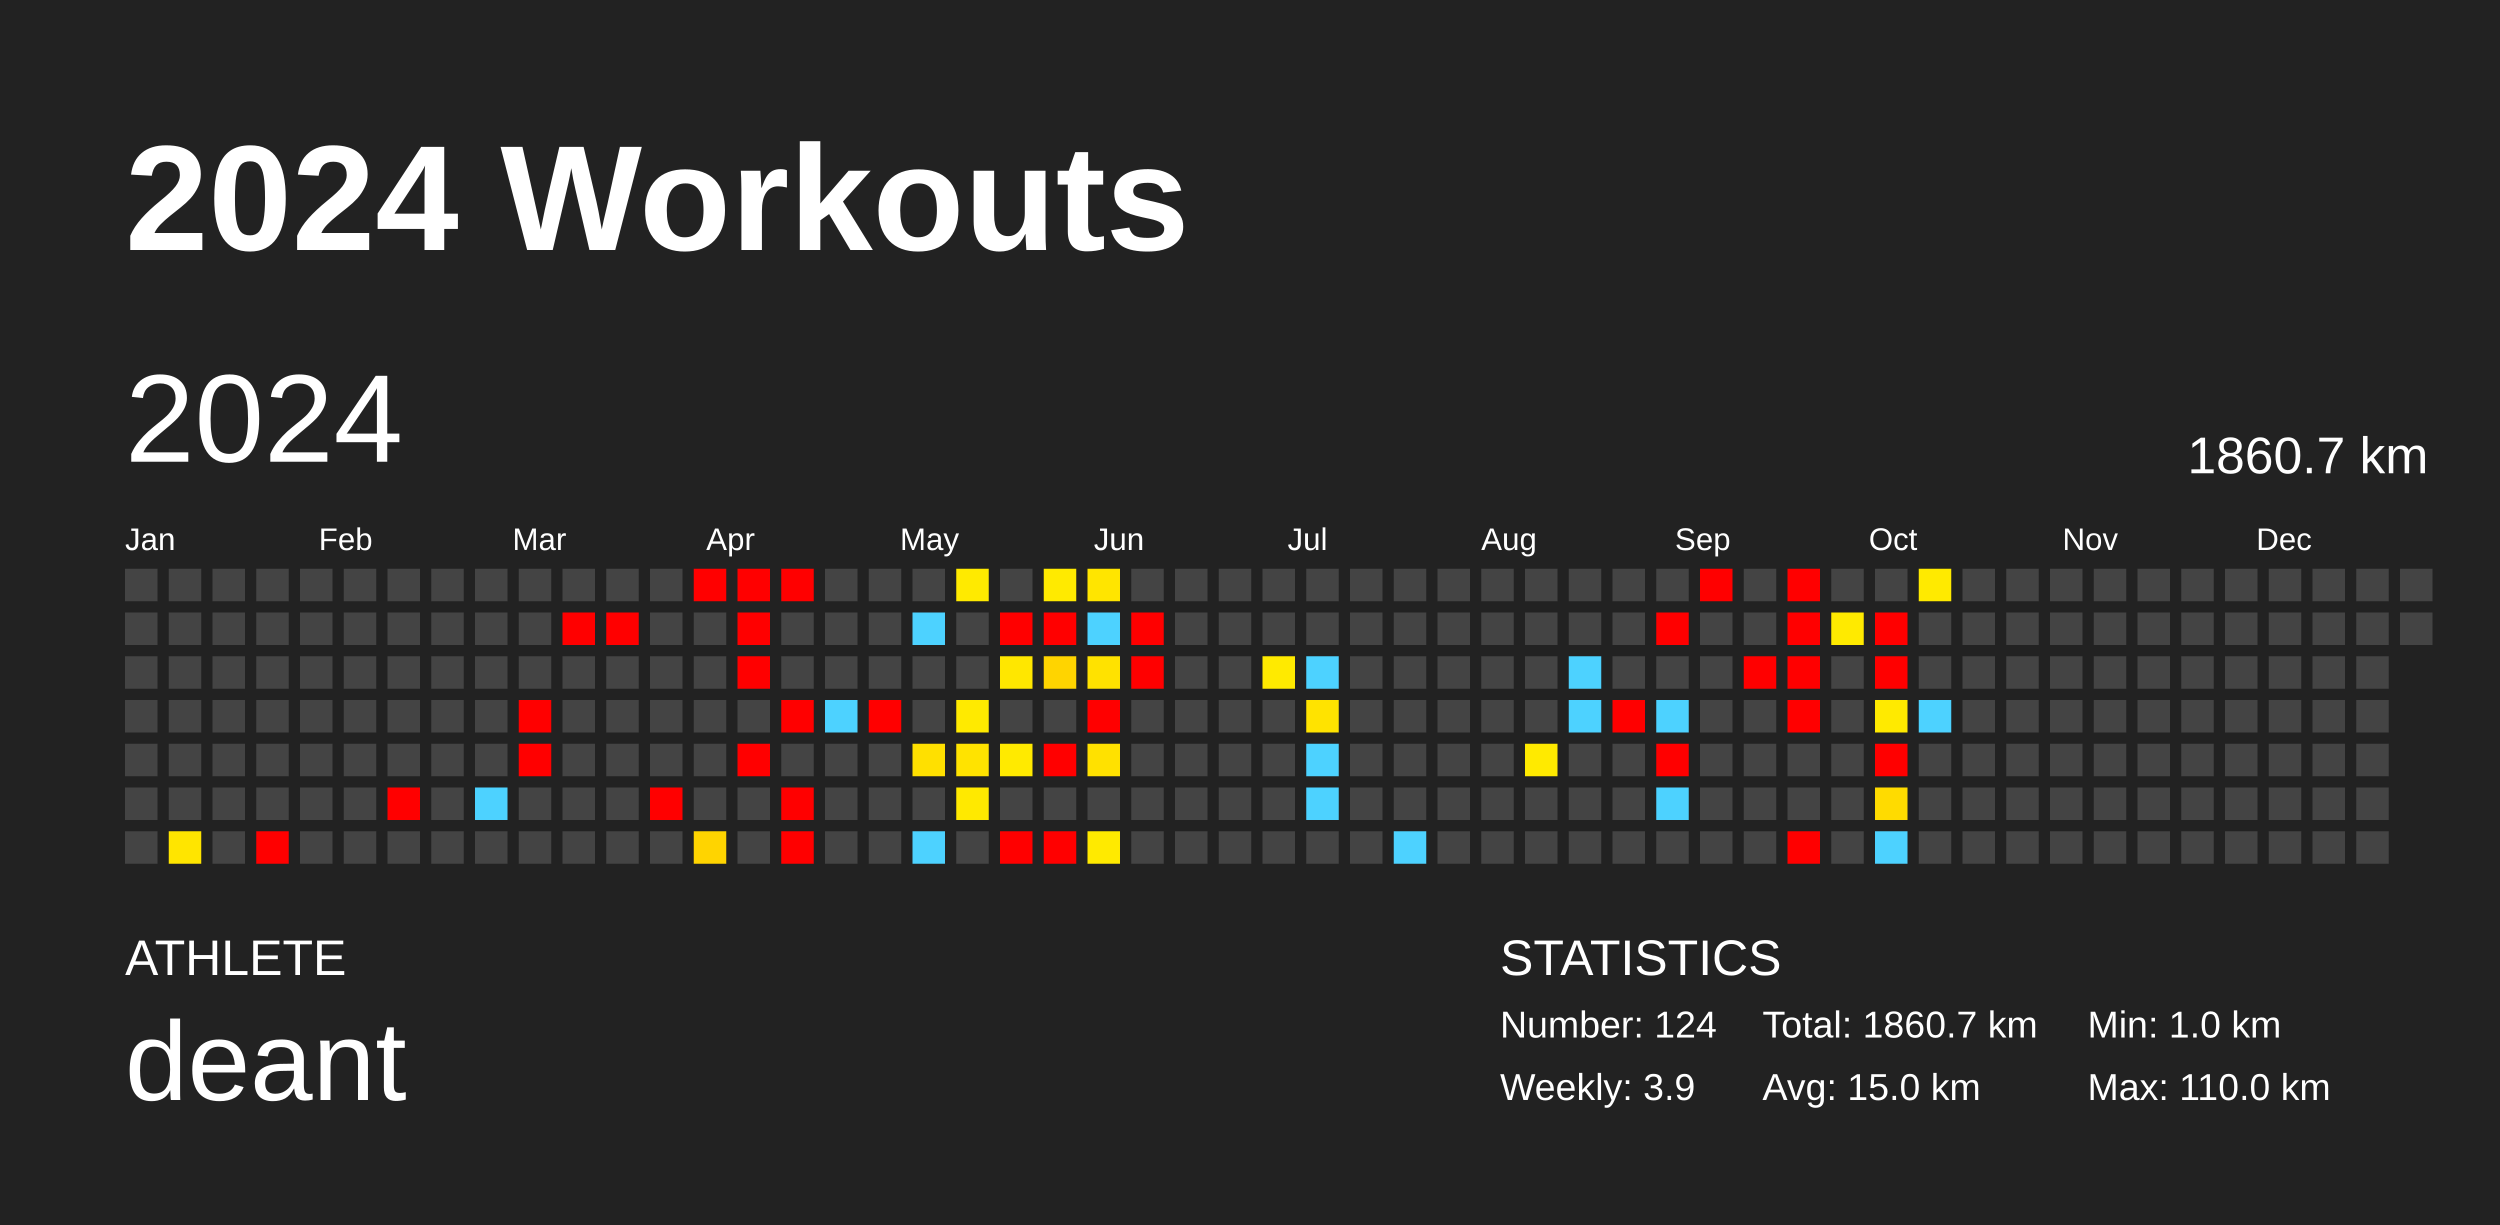
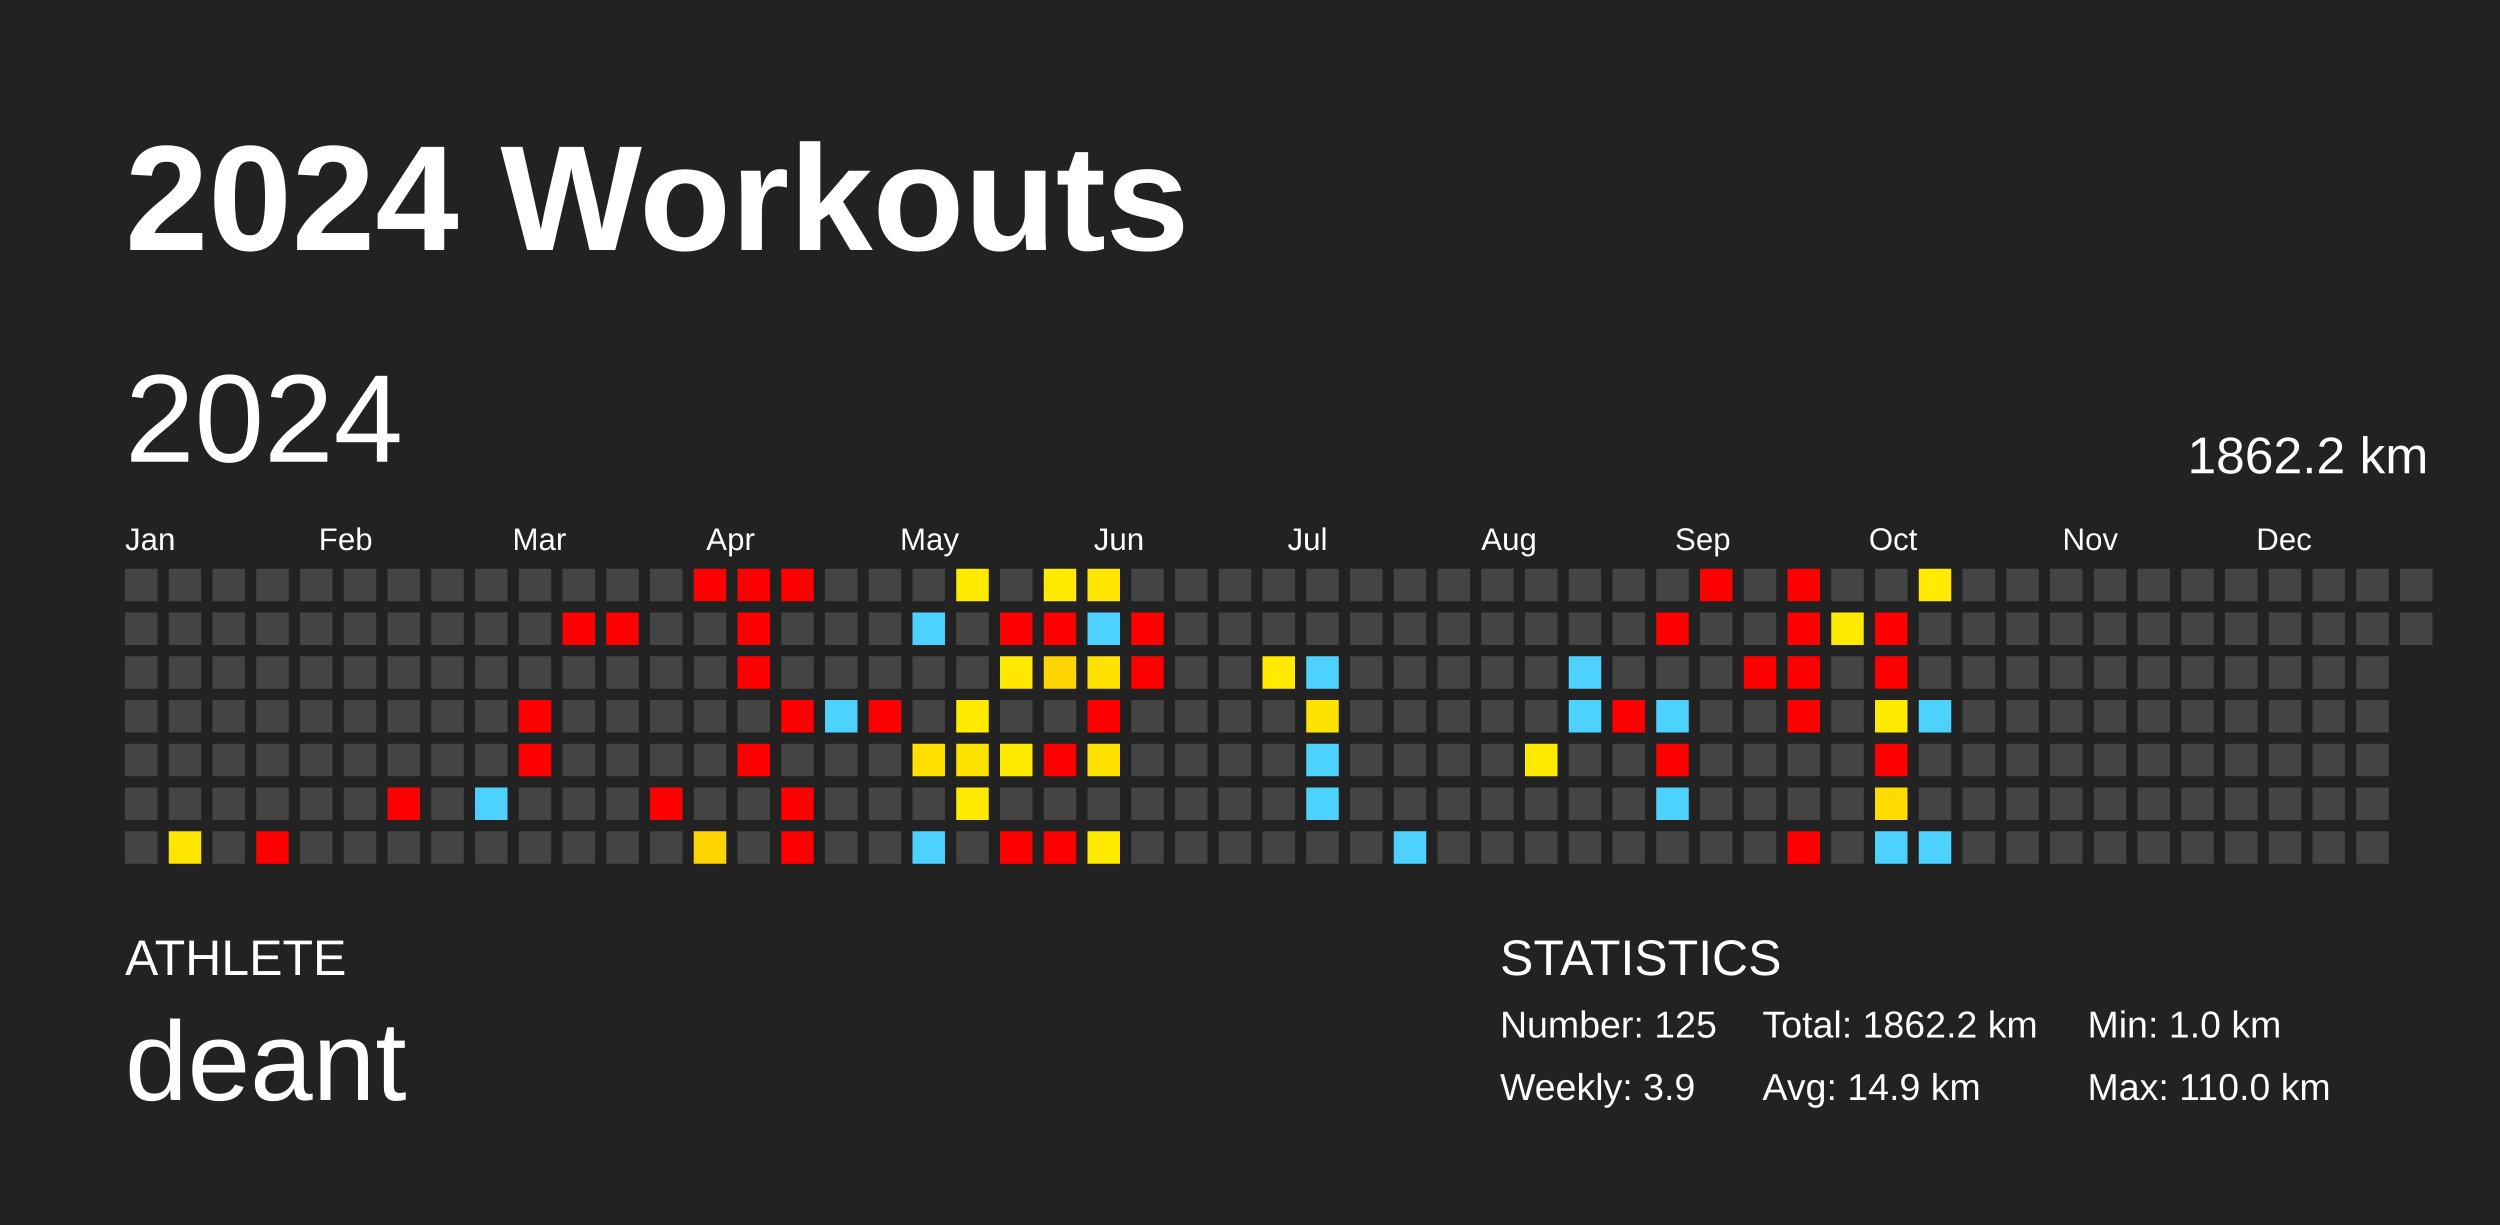
<svg xmlns="http://www.w3.org/2000/svg" baseProfile="full" height="98mm" version="1.1" viewBox="0,0,200,98" width="200mm">
  <defs />
  <rect fill="#222222" height="98" width="200" x="0" y="0" />
  <text fill="#FFFFFF" style="font-size:12px; font-family:Arial; font-weight:bold;" x="10" y="20">2024 Workouts</text>
  <text fill="#FFFFFF" style="font-size:4px; font-family:Arial" x="10" y="78">ATHLETE</text>
  <text fill="#FFFFFF" style="font-size:9px; font-family:Arial" x="10" y="88">deant</text>
  <text fill="#FFFFFF" style="font-size:4px; font-family:Arial" x="120" y="78">STATISTICS</text>
-   <text fill="#FFFFFF" style="font-size:3px; font-family:Arial" x="120" y="83">Number: 124</text>
+   <text fill="#FFFFFF" style="font-size:3px; font-family:Arial" x="120" y="83">Number: 125</text>
  <text fill="#FFFFFF" style="font-size:3px; font-family:Arial" x="120" y="88">Weekly: 3.9</text>
-   <text fill="#FFFFFF" style="font-size:3px; font-family:Arial" x="141" y="83">Total: 1860.7 km</text>
-   <text fill="#FFFFFF" style="font-size:3px; font-family:Arial" x="141" y="88">Avg: 15.0 km</text>
+   <text fill="#FFFFFF" style="font-size:3px; font-family:Arial" x="141" y="83">Total: 1862.2 km</text>
+   <text fill="#FFFFFF" style="font-size:3px; font-family:Arial" x="141" y="88">Avg: 14.9 km</text>
  <text fill="#FFFFFF" style="font-size:3px; font-family:Arial" x="167" y="83">Min: 1.0 km</text>
  <text fill="#FFFFFF" style="font-size:3px; font-family:Arial" x="167" y="88">Max: 110.0 km</text>
  <text dominant-baseline="hanging" fill="#FFFFFF" style="font-size:10.0px; font-family:Arial;" x="10" y="30">2024</text>
-   <text dominant-baseline="hanging" fill="#FFFFFF" style="font-size:4.125px; font-family:Arial;" x="175" y="35">1860.7 km</text>
+   <text dominant-baseline="hanging" fill="#FFFFFF" style="font-size:4.125px; font-family:Arial;" x="175" y="35">1862.2 km</text>
  <text fill="#FFFFFF" style="font-size:2.5px; font-family:Arial" x="10.0" y="44">Jan</text>
  <text fill="#FFFFFF" style="font-size:2.5px; font-family:Arial" x="25.5" y="44">Feb</text>
  <text fill="#FFFFFF" style="font-size:2.5px; font-family:Arial" x="41.0" y="44">Mar</text>
  <text fill="#FFFFFF" style="font-size:2.5px; font-family:Arial" x="56.5" y="44">Apr</text>
  <text fill="#FFFFFF" style="font-size:2.5px; font-family:Arial" x="72.0" y="44">May</text>
  <text fill="#FFFFFF" style="font-size:2.5px; font-family:Arial" x="87.5" y="44">Jun</text>
  <text fill="#FFFFFF" style="font-size:2.5px; font-family:Arial" x="103.0" y="44">Jul</text>
  <text fill="#FFFFFF" style="font-size:2.5px; font-family:Arial" x="118.5" y="44">Aug</text>
  <text fill="#FFFFFF" style="font-size:2.5px; font-family:Arial" x="134.0" y="44">Sep</text>
  <text fill="#FFFFFF" style="font-size:2.5px; font-family:Arial" x="149.5" y="44">Oct</text>
  <text fill="#FFFFFF" style="font-size:2.5px; font-family:Arial" x="165.0" y="44">Nov</text>
  <text fill="#FFFFFF" style="font-size:2.5px; font-family:Arial" x="180.5" y="44">Dec</text>
  <rect fill="#444444" height="2.6" width="2.6" x="10.0" y="45.5" />
  <rect fill="#444444" height="2.6" width="2.6" x="10.0" y="49.0" />
  <rect fill="#444444" height="2.6" width="2.6" x="10.0" y="52.5" />
  <rect fill="#444444" height="2.6" width="2.6" x="10.0" y="56.0" />
  <rect fill="#444444" height="2.6" width="2.6" x="10.0" y="59.5" />
  <rect fill="#444444" height="2.6" width="2.6" x="10.0" y="63.0" />
  <rect fill="#444444" height="2.6" width="2.6" x="10.0" y="66.5" />
  <rect fill="#444444" height="2.6" width="2.6" x="13.5" y="45.5" />
  <rect fill="#444444" height="2.6" width="2.6" x="13.5" y="49.0" />
  <rect fill="#444444" height="2.6" width="2.6" x="13.5" y="52.5" />
  <rect fill="#444444" height="2.6" width="2.6" x="13.5" y="56.0" />
  <rect fill="#444444" height="2.6" width="2.6" x="13.5" y="59.5" />
  <rect fill="#444444" height="2.6" width="2.6" x="13.5" y="63.0" />
  <rect fill="#ffe500" height="2.6" width="2.6" x="13.5" y="66.5" />
  <rect fill="#444444" height="2.6" width="2.6" x="17.0" y="45.5" />
  <rect fill="#444444" height="2.6" width="2.6" x="17.0" y="49.0" />
  <rect fill="#444444" height="2.6" width="2.6" x="17.0" y="52.5" />
  <rect fill="#444444" height="2.6" width="2.6" x="17.0" y="56.0" />
  <rect fill="#444444" height="2.6" width="2.6" x="17.0" y="59.5" />
  <rect fill="#444444" height="2.6" width="2.6" x="17.0" y="63.0" />
  <rect fill="#444444" height="2.6" width="2.6" x="17.0" y="66.5" />
  <rect fill="#444444" height="2.6" width="2.6" x="20.5" y="45.5" />
  <rect fill="#444444" height="2.6" width="2.6" x="20.5" y="49.0" />
  <rect fill="#444444" height="2.6" width="2.6" x="20.5" y="52.5" />
  <rect fill="#444444" height="2.6" width="2.6" x="20.5" y="56.0" />
  <rect fill="#444444" height="2.6" width="2.6" x="20.5" y="59.5" />
  <rect fill="#444444" height="2.6" width="2.6" x="20.5" y="63.0" />
  <rect fill="red" height="2.6" width="2.6" x="20.5" y="66.5" />
  <rect fill="#444444" height="2.6" width="2.6" x="24.0" y="45.5" />
  <rect fill="#444444" height="2.6" width="2.6" x="24.0" y="49.0" />
  <rect fill="#444444" height="2.6" width="2.6" x="24.0" y="52.5" />
  <rect fill="#444444" height="2.6" width="2.6" x="24.0" y="56.0" />
  <rect fill="#444444" height="2.6" width="2.6" x="24.0" y="59.5" />
  <rect fill="#444444" height="2.6" width="2.6" x="24.0" y="63.0" />
  <rect fill="#444444" height="2.6" width="2.6" x="24.0" y="66.5" />
  <rect fill="#444444" height="2.6" width="2.6" x="27.5" y="45.5" />
  <rect fill="#444444" height="2.6" width="2.6" x="27.5" y="49.0" />
  <rect fill="#444444" height="2.6" width="2.6" x="27.5" y="52.5" />
  <rect fill="#444444" height="2.6" width="2.6" x="27.5" y="56.0" />
  <rect fill="#444444" height="2.6" width="2.6" x="27.5" y="59.5" />
  <rect fill="#444444" height="2.6" width="2.6" x="27.5" y="63.0" />
  <rect fill="#444444" height="2.6" width="2.6" x="27.5" y="66.5" />
  <rect fill="#444444" height="2.6" width="2.6" x="31.0" y="45.5" />
  <rect fill="#444444" height="2.6" width="2.6" x="31.0" y="49.0" />
  <rect fill="#444444" height="2.6" width="2.6" x="31.0" y="52.5" />
  <rect fill="#444444" height="2.6" width="2.6" x="31.0" y="56.0" />
  <rect fill="#444444" height="2.6" width="2.6" x="31.0" y="59.5" />
  <rect fill="red" height="2.6" width="2.6" x="31.0" y="63.0" />
  <rect fill="#444444" height="2.6" width="2.6" x="31.0" y="66.5" />
  <rect fill="#444444" height="2.6" width="2.6" x="34.5" y="45.5" />
  <rect fill="#444444" height="2.6" width="2.6" x="34.5" y="49.0" />
  <rect fill="#444444" height="2.6" width="2.6" x="34.5" y="52.5" />
  <rect fill="#444444" height="2.6" width="2.6" x="34.5" y="56.0" />
  <rect fill="#444444" height="2.6" width="2.6" x="34.5" y="59.5" />
  <rect fill="#444444" height="2.6" width="2.6" x="34.5" y="63.0" />
  <rect fill="#444444" height="2.6" width="2.6" x="34.5" y="66.5" />
  <rect fill="#444444" height="2.6" width="2.6" x="38.0" y="45.5" />
  <rect fill="#444444" height="2.6" width="2.6" x="38.0" y="49.0" />
  <rect fill="#444444" height="2.6" width="2.6" x="38.0" y="52.5" />
  <rect fill="#444444" height="2.6" width="2.6" x="38.0" y="56.0" />
  <rect fill="#444444" height="2.6" width="2.6" x="38.0" y="59.5" />
  <rect fill="#4dd2ff" height="2.6" width="2.6" x="38.0" y="63.0" />
  <rect fill="#444444" height="2.6" width="2.6" x="38.0" y="66.5" />
  <rect fill="#444444" height="2.6" width="2.6" x="41.5" y="45.5" />
  <rect fill="#444444" height="2.6" width="2.6" x="41.5" y="49.0" />
  <rect fill="#444444" height="2.6" width="2.6" x="41.5" y="52.5" />
  <rect fill="red" height="2.6" width="2.6" x="41.5" y="56.0" />
  <rect fill="red" height="2.6" width="2.6" x="41.5" y="59.5" />
  <rect fill="#444444" height="2.6" width="2.6" x="41.5" y="63.0" />
  <rect fill="#444444" height="2.6" width="2.6" x="41.5" y="66.5" />
  <rect fill="#444444" height="2.6" width="2.6" x="45.0" y="45.5" />
  <rect fill="red" height="2.6" width="2.6" x="45.0" y="49.0" />
  <rect fill="#444444" height="2.6" width="2.6" x="45.0" y="52.5" />
  <rect fill="#444444" height="2.6" width="2.6" x="45.0" y="56.0" />
  <rect fill="#444444" height="2.6" width="2.6" x="45.0" y="59.5" />
  <rect fill="#444444" height="2.6" width="2.6" x="45.0" y="63.0" />
  <rect fill="#444444" height="2.6" width="2.6" x="45.0" y="66.5" />
  <rect fill="#444444" height="2.6" width="2.6" x="48.5" y="45.5" />
  <rect fill="red" height="2.6" width="2.6" x="48.5" y="49.0" />
  <rect fill="#444444" height="2.6" width="2.6" x="48.5" y="52.5" />
  <rect fill="#444444" height="2.6" width="2.6" x="48.5" y="56.0" />
  <rect fill="#444444" height="2.6" width="2.6" x="48.5" y="59.5" />
  <rect fill="#444444" height="2.6" width="2.6" x="48.5" y="63.0" />
  <rect fill="#444444" height="2.6" width="2.6" x="48.5" y="66.5" />
  <rect fill="#444444" height="2.6" width="2.6" x="52.0" y="45.5" />
  <rect fill="#444444" height="2.6" width="2.6" x="52.0" y="49.0" />
  <rect fill="#444444" height="2.6" width="2.6" x="52.0" y="52.5" />
  <rect fill="#444444" height="2.6" width="2.6" x="52.0" y="56.0" />
  <rect fill="#444444" height="2.6" width="2.6" x="52.0" y="59.5" />
  <rect fill="red" height="2.6" width="2.6" x="52.0" y="63.0" />
  <rect fill="#444444" height="2.6" width="2.6" x="52.0" y="66.5" />
  <rect fill="red" height="2.6" width="2.6" x="55.5" y="45.5" />
  <rect fill="#444444" height="2.6" width="2.6" x="55.5" y="49.0" />
  <rect fill="#444444" height="2.6" width="2.6" x="55.5" y="52.5" />
  <rect fill="#444444" height="2.6" width="2.6" x="55.5" y="56.0" />
  <rect fill="#444444" height="2.6" width="2.6" x="55.5" y="59.5" />
  <rect fill="#444444" height="2.6" width="2.6" x="55.5" y="63.0" />
  <rect fill="#ffd400" height="2.6" width="2.6" x="55.5" y="66.5" />
  <rect fill="red" height="2.6" width="2.6" x="59.0" y="45.5" />
  <rect fill="red" height="2.6" width="2.6" x="59.0" y="49.0" />
  <rect fill="red" height="2.6" width="2.6" x="59.0" y="52.5" />
  <rect fill="#444444" height="2.6" width="2.6" x="59.0" y="56.0" />
  <rect fill="red" height="2.6" width="2.6" x="59.0" y="59.5" />
  <rect fill="#444444" height="2.6" width="2.6" x="59.0" y="63.0" />
  <rect fill="#444444" height="2.6" width="2.6" x="59.0" y="66.5" />
  <rect fill="red" height="2.6" width="2.6" x="62.5" y="45.5" />
  <rect fill="#444444" height="2.6" width="2.6" x="62.5" y="49.0" />
  <rect fill="#444444" height="2.6" width="2.6" x="62.5" y="52.5" />
  <rect fill="red" height="2.6" width="2.6" x="62.5" y="56.0" />
  <rect fill="#444444" height="2.6" width="2.6" x="62.5" y="59.5" />
  <rect fill="red" height="2.6" width="2.6" x="62.5" y="63.0" />
  <rect fill="red" height="2.6" width="2.6" x="62.5" y="66.5" />
  <rect fill="#444444" height="2.6" width="2.6" x="66.0" y="45.5" />
  <rect fill="#444444" height="2.6" width="2.6" x="66.0" y="49.0" />
  <rect fill="#444444" height="2.6" width="2.6" x="66.0" y="52.5" />
  <rect fill="#4dd2ff" height="2.6" width="2.6" x="66.0" y="56.0" />
  <rect fill="#444444" height="2.6" width="2.6" x="66.0" y="59.5" />
  <rect fill="#444444" height="2.6" width="2.6" x="66.0" y="63.0" />
  <rect fill="#444444" height="2.6" width="2.6" x="66.0" y="66.5" />
  <rect fill="#444444" height="2.6" width="2.6" x="69.5" y="45.5" />
  <rect fill="#444444" height="2.6" width="2.6" x="69.5" y="49.0" />
  <rect fill="#444444" height="2.6" width="2.6" x="69.5" y="52.5" />
  <rect fill="red" height="2.6" width="2.6" x="69.5" y="56.0" />
  <rect fill="#444444" height="2.6" width="2.6" x="69.5" y="59.5" />
  <rect fill="#444444" height="2.6" width="2.6" x="69.5" y="63.0" />
  <rect fill="#444444" height="2.6" width="2.6" x="69.5" y="66.5" />
  <rect fill="#444444" height="2.6" width="2.6" x="73.0" y="45.5" />
  <rect fill="#4dd2ff" height="2.6" width="2.6" x="73.0" y="49.0" />
  <rect fill="#444444" height="2.6" width="2.6" x="73.0" y="52.5" />
  <rect fill="#444444" height="2.6" width="2.6" x="73.0" y="56.0" />
  <rect fill="#ffe000" height="2.6" width="2.6" x="73.0" y="59.5" />
  <rect fill="#444444" height="2.6" width="2.6" x="73.0" y="63.0" />
  <rect fill="#4dd2ff" height="2.6" width="2.6" x="73.0" y="66.5" />
  <rect fill="#ffea00" height="2.6" width="2.6" x="76.5" y="45.5" />
  <rect fill="#444444" height="2.6" width="2.6" x="76.5" y="49.0" />
  <rect fill="#444444" height="2.6" width="2.6" x="76.5" y="52.5" />
  <rect fill="#ffea00" height="2.6" width="2.6" x="76.5" y="56.0" />
  <rect fill="#ffe300" height="2.6" width="2.6" x="76.5" y="59.5" />
  <rect fill="#ffe900" height="2.6" width="2.6" x="76.5" y="63.0" />
  <rect fill="#444444" height="2.6" width="2.6" x="76.5" y="66.5" />
  <rect fill="#444444" height="2.6" width="2.6" x="80.0" y="45.5" />
  <rect fill="red" height="2.6" width="2.6" x="80.0" y="49.0" />
  <rect fill="#ffe700" height="2.6" width="2.6" x="80.0" y="52.5" />
  <rect fill="#444444" height="2.6" width="2.6" x="80.0" y="56.0" />
  <rect fill="#ffea00" height="2.6" width="2.6" x="80.0" y="59.5" />
  <rect fill="#444444" height="2.6" width="2.6" x="80.0" y="63.0" />
  <rect fill="red" height="2.6" width="2.6" x="80.0" y="66.5" />
  <rect fill="#ffea00" height="2.6" width="2.6" x="83.5" y="45.5" />
  <rect fill="red" height="2.6" width="2.6" x="83.5" y="49.0" />
  <rect fill="#ffd400" height="2.6" width="2.6" x="83.5" y="52.5" />
  <rect fill="#444444" height="2.6" width="2.6" x="83.5" y="56.0" />
  <rect fill="red" height="2.6" width="2.6" x="83.5" y="59.5" />
  <rect fill="#444444" height="2.6" width="2.6" x="83.5" y="63.0" />
  <rect fill="red" height="2.6" width="2.6" x="83.5" y="66.5" />
  <rect fill="#ffe500" height="2.6" width="2.6" x="87.0" y="45.5" />
  <rect fill="#4dd2ff" height="2.6" width="2.6" x="87.0" y="49.0" />
  <rect fill="#ffe200" height="2.6" width="2.6" x="87.0" y="52.5" />
  <rect fill="red" height="2.6" width="2.6" x="87.0" y="56.0" />
  <rect fill="#ffe100" height="2.6" width="2.6" x="87.0" y="59.5" />
  <rect fill="#444444" height="2.6" width="2.6" x="87.0" y="63.0" />
  <rect fill="#ffea00" height="2.6" width="2.6" x="87.0" y="66.5" />
  <rect fill="#444444" height="2.6" width="2.6" x="90.5" y="45.5" />
  <rect fill="red" height="2.6" width="2.6" x="90.5" y="49.0" />
  <rect fill="red" height="2.6" width="2.6" x="90.5" y="52.5" />
  <rect fill="#444444" height="2.6" width="2.6" x="90.5" y="56.0" />
  <rect fill="#444444" height="2.6" width="2.6" x="90.5" y="59.5" />
  <rect fill="#444444" height="2.6" width="2.6" x="90.5" y="63.0" />
  <rect fill="#444444" height="2.6" width="2.6" x="90.5" y="66.5" />
  <rect fill="#444444" height="2.6" width="2.6" x="94.0" y="45.5" />
  <rect fill="#444444" height="2.6" width="2.6" x="94.0" y="49.0" />
  <rect fill="#444444" height="2.6" width="2.6" x="94.0" y="52.5" />
  <rect fill="#444444" height="2.6" width="2.6" x="94.0" y="56.0" />
  <rect fill="#444444" height="2.6" width="2.6" x="94.0" y="59.5" />
  <rect fill="#444444" height="2.6" width="2.6" x="94.0" y="63.0" />
  <rect fill="#444444" height="2.6" width="2.6" x="94.0" y="66.5" />
  <rect fill="#444444" height="2.6" width="2.6" x="97.5" y="45.5" />
  <rect fill="#444444" height="2.6" width="2.6" x="97.5" y="49.0" />
  <rect fill="#444444" height="2.6" width="2.6" x="97.5" y="52.5" />
  <rect fill="#444444" height="2.6" width="2.6" x="97.5" y="56.0" />
  <rect fill="#444444" height="2.6" width="2.6" x="97.5" y="59.5" />
  <rect fill="#444444" height="2.6" width="2.6" x="97.5" y="63.0" />
  <rect fill="#444444" height="2.6" width="2.6" x="97.5" y="66.5" />
  <rect fill="#444444" height="2.6" width="2.6" x="101.0" y="45.5" />
  <rect fill="#444444" height="2.6" width="2.6" x="101.0" y="49.0" />
  <rect fill="#ffea00" height="2.6" width="2.6" x="101.0" y="52.5" />
  <rect fill="#444444" height="2.6" width="2.6" x="101.0" y="56.0" />
  <rect fill="#444444" height="2.6" width="2.6" x="101.0" y="59.5" />
  <rect fill="#444444" height="2.6" width="2.6" x="101.0" y="63.0" />
  <rect fill="#444444" height="2.6" width="2.6" x="101.0" y="66.5" />
  <rect fill="#444444" height="2.6" width="2.6" x="104.5" y="45.5" />
  <rect fill="#444444" height="2.6" width="2.6" x="104.5" y="49.0" />
  <rect fill="#4dd2ff" height="2.6" width="2.6" x="104.5" y="52.5" />
  <rect fill="#ffe300" height="2.6" width="2.6" x="104.5" y="56.0" />
  <rect fill="#4dd2ff" height="2.6" width="2.6" x="104.5" y="59.5" />
  <rect fill="#4dd2ff" height="2.6" width="2.6" x="104.5" y="63.0" />
  <rect fill="#444444" height="2.6" width="2.6" x="104.5" y="66.5" />
  <rect fill="#444444" height="2.6" width="2.6" x="108.0" y="45.5" />
  <rect fill="#444444" height="2.6" width="2.6" x="108.0" y="49.0" />
  <rect fill="#444444" height="2.6" width="2.6" x="108.0" y="52.5" />
  <rect fill="#444444" height="2.6" width="2.6" x="108.0" y="56.0" />
  <rect fill="#444444" height="2.6" width="2.6" x="108.0" y="59.5" />
  <rect fill="#444444" height="2.6" width="2.6" x="108.0" y="63.0" />
  <rect fill="#444444" height="2.6" width="2.6" x="108.0" y="66.5" />
  <rect fill="#444444" height="2.6" width="2.6" x="111.5" y="45.5" />
  <rect fill="#444444" height="2.6" width="2.6" x="111.5" y="49.0" />
  <rect fill="#444444" height="2.6" width="2.6" x="111.5" y="52.5" />
  <rect fill="#444444" height="2.6" width="2.6" x="111.5" y="56.0" />
  <rect fill="#444444" height="2.6" width="2.6" x="111.5" y="59.5" />
  <rect fill="#444444" height="2.6" width="2.6" x="111.5" y="63.0" />
  <rect fill="#4dd2ff" height="2.6" width="2.6" x="111.5" y="66.5" />
  <rect fill="#444444" height="2.6" width="2.6" x="115.0" y="45.5" />
  <rect fill="#444444" height="2.6" width="2.6" x="115.0" y="49.0" />
  <rect fill="#444444" height="2.6" width="2.6" x="115.0" y="52.5" />
  <rect fill="#444444" height="2.6" width="2.6" x="115.0" y="56.0" />
  <rect fill="#444444" height="2.6" width="2.6" x="115.0" y="59.5" />
  <rect fill="#444444" height="2.6" width="2.6" x="115.0" y="63.0" />
  <rect fill="#444444" height="2.6" width="2.6" x="115.0" y="66.5" />
  <rect fill="#444444" height="2.6" width="2.6" x="118.5" y="45.5" />
  <rect fill="#444444" height="2.6" width="2.6" x="118.5" y="49.0" />
  <rect fill="#444444" height="2.6" width="2.6" x="118.5" y="52.5" />
  <rect fill="#444444" height="2.6" width="2.6" x="118.5" y="56.0" />
  <rect fill="#444444" height="2.6" width="2.6" x="118.5" y="59.5" />
  <rect fill="#444444" height="2.6" width="2.6" x="118.5" y="63.0" />
  <rect fill="#444444" height="2.6" width="2.6" x="118.5" y="66.5" />
  <rect fill="#444444" height="2.6" width="2.6" x="122.0" y="45.5" />
  <rect fill="#444444" height="2.6" width="2.6" x="122.0" y="49.0" />
  <rect fill="#444444" height="2.6" width="2.6" x="122.0" y="52.5" />
  <rect fill="#444444" height="2.6" width="2.6" x="122.0" y="56.0" />
  <rect fill="#ffea00" height="2.6" width="2.6" x="122.0" y="59.5" />
  <rect fill="#444444" height="2.6" width="2.6" x="122.0" y="63.0" />
  <rect fill="#444444" height="2.6" width="2.6" x="122.0" y="66.5" />
  <rect fill="#444444" height="2.6" width="2.6" x="125.5" y="45.5" />
  <rect fill="#444444" height="2.6" width="2.6" x="125.5" y="49.0" />
  <rect fill="#4dd2ff" height="2.6" width="2.6" x="125.5" y="52.5" />
  <rect fill="#4dd2ff" height="2.6" width="2.6" x="125.5" y="56.0" />
  <rect fill="#444444" height="2.6" width="2.6" x="125.5" y="59.5" />
  <rect fill="#444444" height="2.6" width="2.6" x="125.5" y="63.0" />
  <rect fill="#444444" height="2.6" width="2.6" x="125.5" y="66.5" />
  <rect fill="#444444" height="2.6" width="2.6" x="129.0" y="45.5" />
  <rect fill="#444444" height="2.6" width="2.6" x="129.0" y="49.0" />
  <rect fill="#444444" height="2.6" width="2.6" x="129.0" y="52.5" />
  <rect fill="red" height="2.6" width="2.6" x="129.0" y="56.0" />
  <rect fill="#444444" height="2.6" width="2.6" x="129.0" y="59.5" />
  <rect fill="#444444" height="2.6" width="2.6" x="129.0" y="63.0" />
  <rect fill="#444444" height="2.6" width="2.6" x="129.0" y="66.5" />
  <rect fill="#444444" height="2.6" width="2.6" x="132.5" y="45.5" />
  <rect fill="red" height="2.6" width="2.6" x="132.5" y="49.0" />
  <rect fill="#444444" height="2.6" width="2.6" x="132.5" y="52.5" />
  <rect fill="#4dd2ff" height="2.6" width="2.6" x="132.5" y="56.0" />
  <rect fill="red" height="2.6" width="2.6" x="132.5" y="59.5" />
  <rect fill="#4dd2ff" height="2.6" width="2.6" x="132.5" y="63.0" />
  <rect fill="#444444" height="2.6" width="2.6" x="132.5" y="66.5" />
  <rect fill="red" height="2.6" width="2.6" x="136.0" y="45.5" />
  <rect fill="#444444" height="2.6" width="2.6" x="136.0" y="49.0" />
  <rect fill="#444444" height="2.6" width="2.6" x="136.0" y="52.5" />
  <rect fill="#444444" height="2.6" width="2.6" x="136.0" y="56.0" />
  <rect fill="#444444" height="2.6" width="2.6" x="136.0" y="59.5" />
  <rect fill="#444444" height="2.6" width="2.6" x="136.0" y="63.0" />
  <rect fill="#444444" height="2.6" width="2.6" x="136.0" y="66.5" />
  <rect fill="#444444" height="2.6" width="2.6" x="139.5" y="45.5" />
  <rect fill="#444444" height="2.6" width="2.6" x="139.5" y="49.0" />
  <rect fill="red" height="2.6" width="2.6" x="139.5" y="52.5" />
  <rect fill="#444444" height="2.6" width="2.6" x="139.5" y="56.0" />
  <rect fill="#444444" height="2.6" width="2.6" x="139.5" y="59.5" />
  <rect fill="#444444" height="2.6" width="2.6" x="139.5" y="63.0" />
  <rect fill="#444444" height="2.6" width="2.6" x="139.5" y="66.5" />
  <rect fill="red" height="2.6" width="2.6" x="143.0" y="45.5" />
  <rect fill="red" height="2.6" width="2.6" x="143.0" y="49.0" />
  <rect fill="red" height="2.6" width="2.6" x="143.0" y="52.5" />
  <rect fill="red" height="2.6" width="2.6" x="143.0" y="56.0" />
  <rect fill="#444444" height="2.6" width="2.6" x="143.0" y="59.5" />
  <rect fill="#444444" height="2.6" width="2.6" x="143.0" y="63.0" />
  <rect fill="red" height="2.6" width="2.6" x="143.0" y="66.5" />
  <rect fill="#444444" height="2.6" width="2.6" x="146.5" y="45.5" />
  <rect fill="#ffea00" height="2.6" width="2.6" x="146.5" y="49.0" />
  <rect fill="#444444" height="2.6" width="2.6" x="146.5" y="52.5" />
  <rect fill="#444444" height="2.6" width="2.6" x="146.5" y="56.0" />
  <rect fill="#444444" height="2.6" width="2.6" x="146.5" y="59.5" />
  <rect fill="#444444" height="2.6" width="2.6" x="146.5" y="63.0" />
  <rect fill="#444444" height="2.6" width="2.6" x="146.5" y="66.5" />
  <rect fill="#444444" height="2.6" width="2.6" x="150.0" y="45.5" />
  <rect fill="red" height="2.6" width="2.6" x="150.0" y="49.0" />
  <rect fill="red" height="2.6" width="2.6" x="150.0" y="52.5" />
  <rect fill="#ffea00" height="2.6" width="2.6" x="150.0" y="56.0" />
  <rect fill="red" height="2.6" width="2.6" x="150.0" y="59.5" />
  <rect fill="#ffdb00" height="2.6" width="2.6" x="150.0" y="63.0" />
  <rect fill="#4dd2ff" height="2.6" width="2.6" x="150.0" y="66.5" />
  <rect fill="#ffea00" height="2.6" width="2.6" x="153.5" y="45.5" />
  <rect fill="#444444" height="2.6" width="2.6" x="153.5" y="49.0" />
  <rect fill="#444444" height="2.6" width="2.6" x="153.5" y="52.5" />
  <rect fill="#4dd2ff" height="2.6" width="2.6" x="153.5" y="56.0" />
  <rect fill="#444444" height="2.6" width="2.6" x="153.5" y="59.5" />
  <rect fill="#444444" height="2.6" width="2.6" x="153.5" y="63.0" />
-   <rect fill="#444444" height="2.6" width="2.6" x="153.5" y="66.5" />
+   <rect fill="#4dd2ff" height="2.6" width="2.6" x="153.5" y="66.5" />
  <rect fill="#444444" height="2.6" width="2.6" x="157.0" y="45.5" />
  <rect fill="#444444" height="2.6" width="2.6" x="157.0" y="49.0" />
  <rect fill="#444444" height="2.6" width="2.6" x="157.0" y="52.5" />
  <rect fill="#444444" height="2.6" width="2.6" x="157.0" y="56.0" />
  <rect fill="#444444" height="2.6" width="2.6" x="157.0" y="59.5" />
  <rect fill="#444444" height="2.6" width="2.6" x="157.0" y="63.0" />
  <rect fill="#444444" height="2.6" width="2.6" x="157.0" y="66.5" />
  <rect fill="#444444" height="2.6" width="2.6" x="160.5" y="45.5" />
  <rect fill="#444444" height="2.6" width="2.6" x="160.5" y="49.0" />
  <rect fill="#444444" height="2.6" width="2.6" x="160.5" y="52.5" />
  <rect fill="#444444" height="2.6" width="2.6" x="160.5" y="56.0" />
  <rect fill="#444444" height="2.6" width="2.6" x="160.5" y="59.5" />
  <rect fill="#444444" height="2.6" width="2.6" x="160.5" y="63.0" />
  <rect fill="#444444" height="2.6" width="2.6" x="160.5" y="66.5" />
  <rect fill="#444444" height="2.6" width="2.6" x="164.0" y="45.5" />
  <rect fill="#444444" height="2.6" width="2.6" x="164.0" y="49.0" />
  <rect fill="#444444" height="2.6" width="2.6" x="164.0" y="52.5" />
  <rect fill="#444444" height="2.6" width="2.6" x="164.0" y="56.0" />
  <rect fill="#444444" height="2.6" width="2.6" x="164.0" y="59.5" />
  <rect fill="#444444" height="2.6" width="2.6" x="164.0" y="63.0" />
  <rect fill="#444444" height="2.6" width="2.6" x="164.0" y="66.5" />
  <rect fill="#444444" height="2.6" width="2.6" x="167.5" y="45.5" />
  <rect fill="#444444" height="2.6" width="2.6" x="167.5" y="49.0" />
  <rect fill="#444444" height="2.6" width="2.6" x="167.5" y="52.5" />
  <rect fill="#444444" height="2.6" width="2.6" x="167.5" y="56.0" />
  <rect fill="#444444" height="2.6" width="2.6" x="167.5" y="59.5" />
  <rect fill="#444444" height="2.6" width="2.6" x="167.5" y="63.0" />
  <rect fill="#444444" height="2.6" width="2.6" x="167.5" y="66.5" />
  <rect fill="#444444" height="2.6" width="2.6" x="171.0" y="45.5" />
  <rect fill="#444444" height="2.6" width="2.6" x="171.0" y="49.0" />
  <rect fill="#444444" height="2.6" width="2.6" x="171.0" y="52.5" />
  <rect fill="#444444" height="2.6" width="2.6" x="171.0" y="56.0" />
  <rect fill="#444444" height="2.6" width="2.6" x="171.0" y="59.5" />
  <rect fill="#444444" height="2.6" width="2.6" x="171.0" y="63.0" />
  <rect fill="#444444" height="2.6" width="2.6" x="171.0" y="66.5" />
  <rect fill="#444444" height="2.6" width="2.6" x="174.5" y="45.5" />
  <rect fill="#444444" height="2.6" width="2.6" x="174.5" y="49.0" />
  <rect fill="#444444" height="2.6" width="2.6" x="174.5" y="52.5" />
  <rect fill="#444444" height="2.6" width="2.6" x="174.5" y="56.0" />
  <rect fill="#444444" height="2.6" width="2.6" x="174.5" y="59.5" />
  <rect fill="#444444" height="2.6" width="2.6" x="174.5" y="63.0" />
  <rect fill="#444444" height="2.6" width="2.6" x="174.5" y="66.5" />
  <rect fill="#444444" height="2.6" width="2.6" x="178.0" y="45.5" />
  <rect fill="#444444" height="2.6" width="2.6" x="178.0" y="49.0" />
  <rect fill="#444444" height="2.6" width="2.6" x="178.0" y="52.5" />
  <rect fill="#444444" height="2.6" width="2.6" x="178.0" y="56.0" />
  <rect fill="#444444" height="2.6" width="2.6" x="178.0" y="59.5" />
  <rect fill="#444444" height="2.6" width="2.6" x="178.0" y="63.0" />
  <rect fill="#444444" height="2.6" width="2.6" x="178.0" y="66.5" />
  <rect fill="#444444" height="2.6" width="2.6" x="181.5" y="45.5" />
  <rect fill="#444444" height="2.6" width="2.6" x="181.5" y="49.0" />
  <rect fill="#444444" height="2.6" width="2.6" x="181.5" y="52.5" />
  <rect fill="#444444" height="2.6" width="2.6" x="181.5" y="56.0" />
  <rect fill="#444444" height="2.6" width="2.6" x="181.5" y="59.5" />
  <rect fill="#444444" height="2.6" width="2.6" x="181.5" y="63.0" />
  <rect fill="#444444" height="2.6" width="2.6" x="181.5" y="66.5" />
  <rect fill="#444444" height="2.6" width="2.6" x="185.0" y="45.5" />
  <rect fill="#444444" height="2.6" width="2.6" x="185.0" y="49.0" />
  <rect fill="#444444" height="2.6" width="2.6" x="185.0" y="52.5" />
  <rect fill="#444444" height="2.6" width="2.6" x="185.0" y="56.0" />
  <rect fill="#444444" height="2.6" width="2.6" x="185.0" y="59.5" />
  <rect fill="#444444" height="2.6" width="2.6" x="185.0" y="63.0" />
  <rect fill="#444444" height="2.6" width="2.6" x="185.0" y="66.5" />
  <rect fill="#444444" height="2.6" width="2.6" x="188.5" y="45.5" />
  <rect fill="#444444" height="2.6" width="2.6" x="188.5" y="49.0" />
  <rect fill="#444444" height="2.6" width="2.6" x="188.5" y="52.5" />
  <rect fill="#444444" height="2.6" width="2.6" x="188.5" y="56.0" />
  <rect fill="#444444" height="2.6" width="2.6" x="188.5" y="59.5" />
  <rect fill="#444444" height="2.6" width="2.6" x="188.5" y="63.0" />
  <rect fill="#444444" height="2.6" width="2.6" x="188.5" y="66.5" />
  <rect fill="#444444" height="2.6" width="2.6" x="192.0" y="45.5" />
  <rect fill="#444444" height="2.6" width="2.6" x="192.0" y="49.0" />
</svg>
